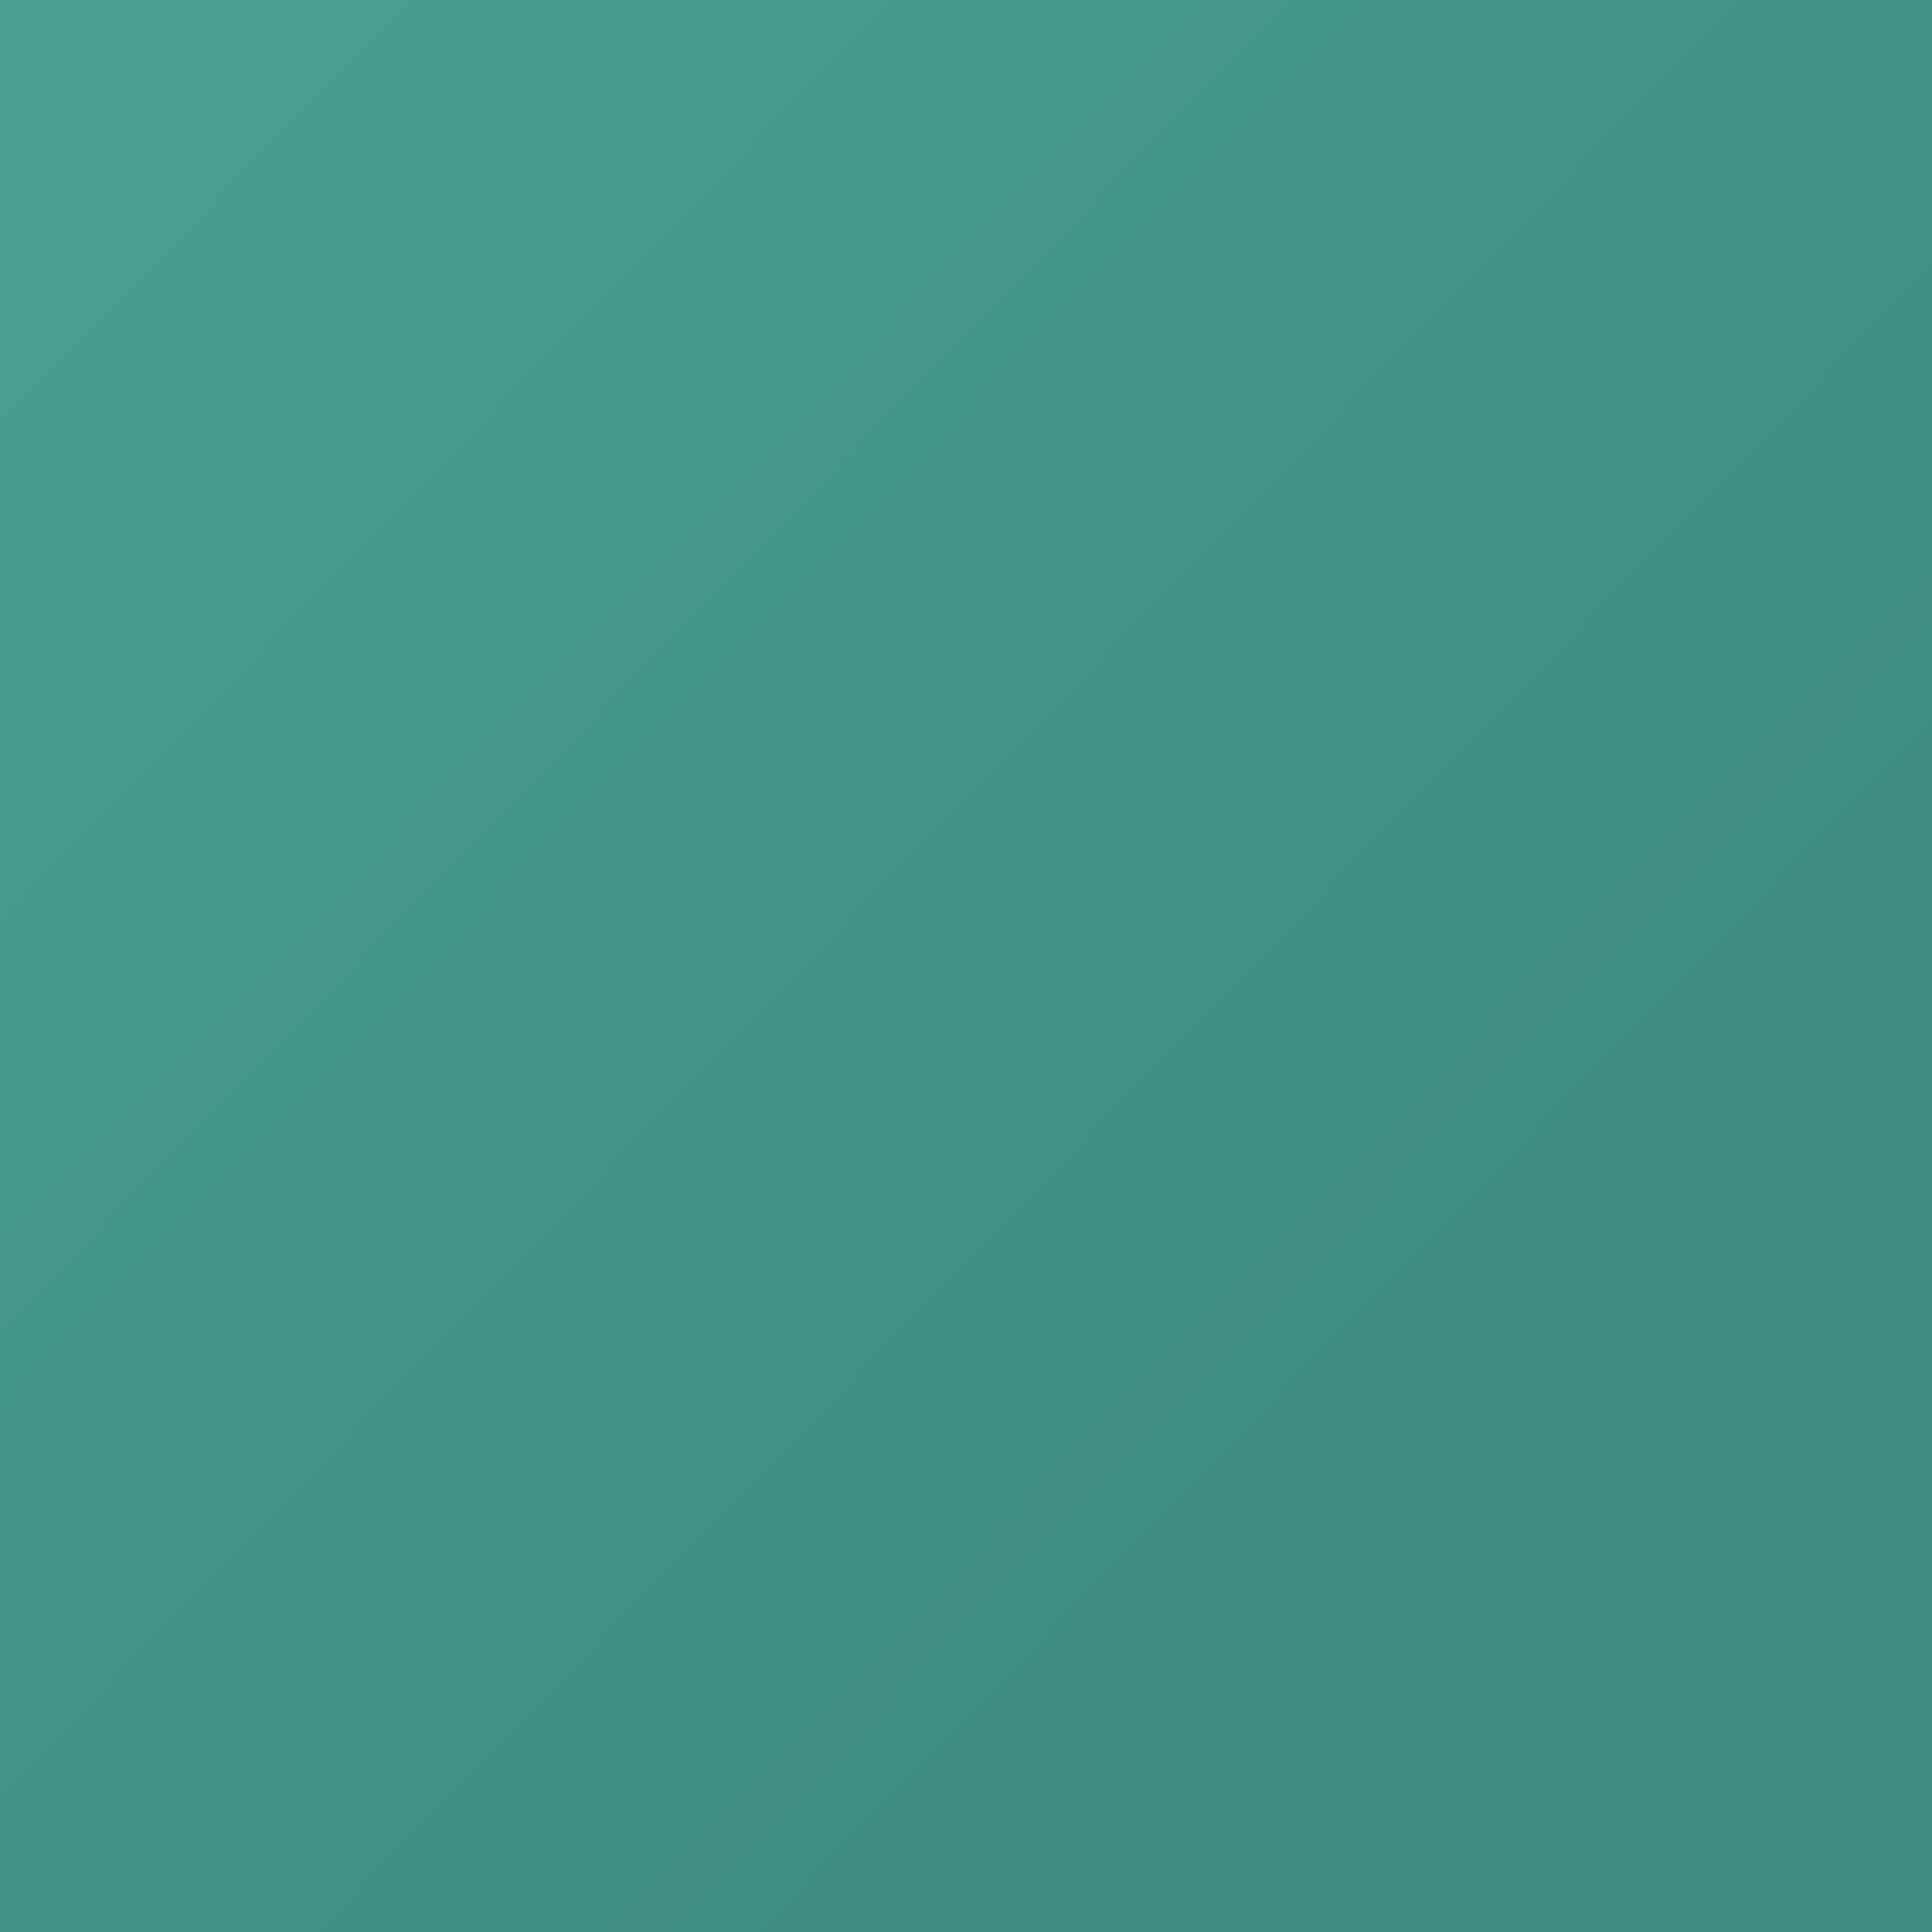
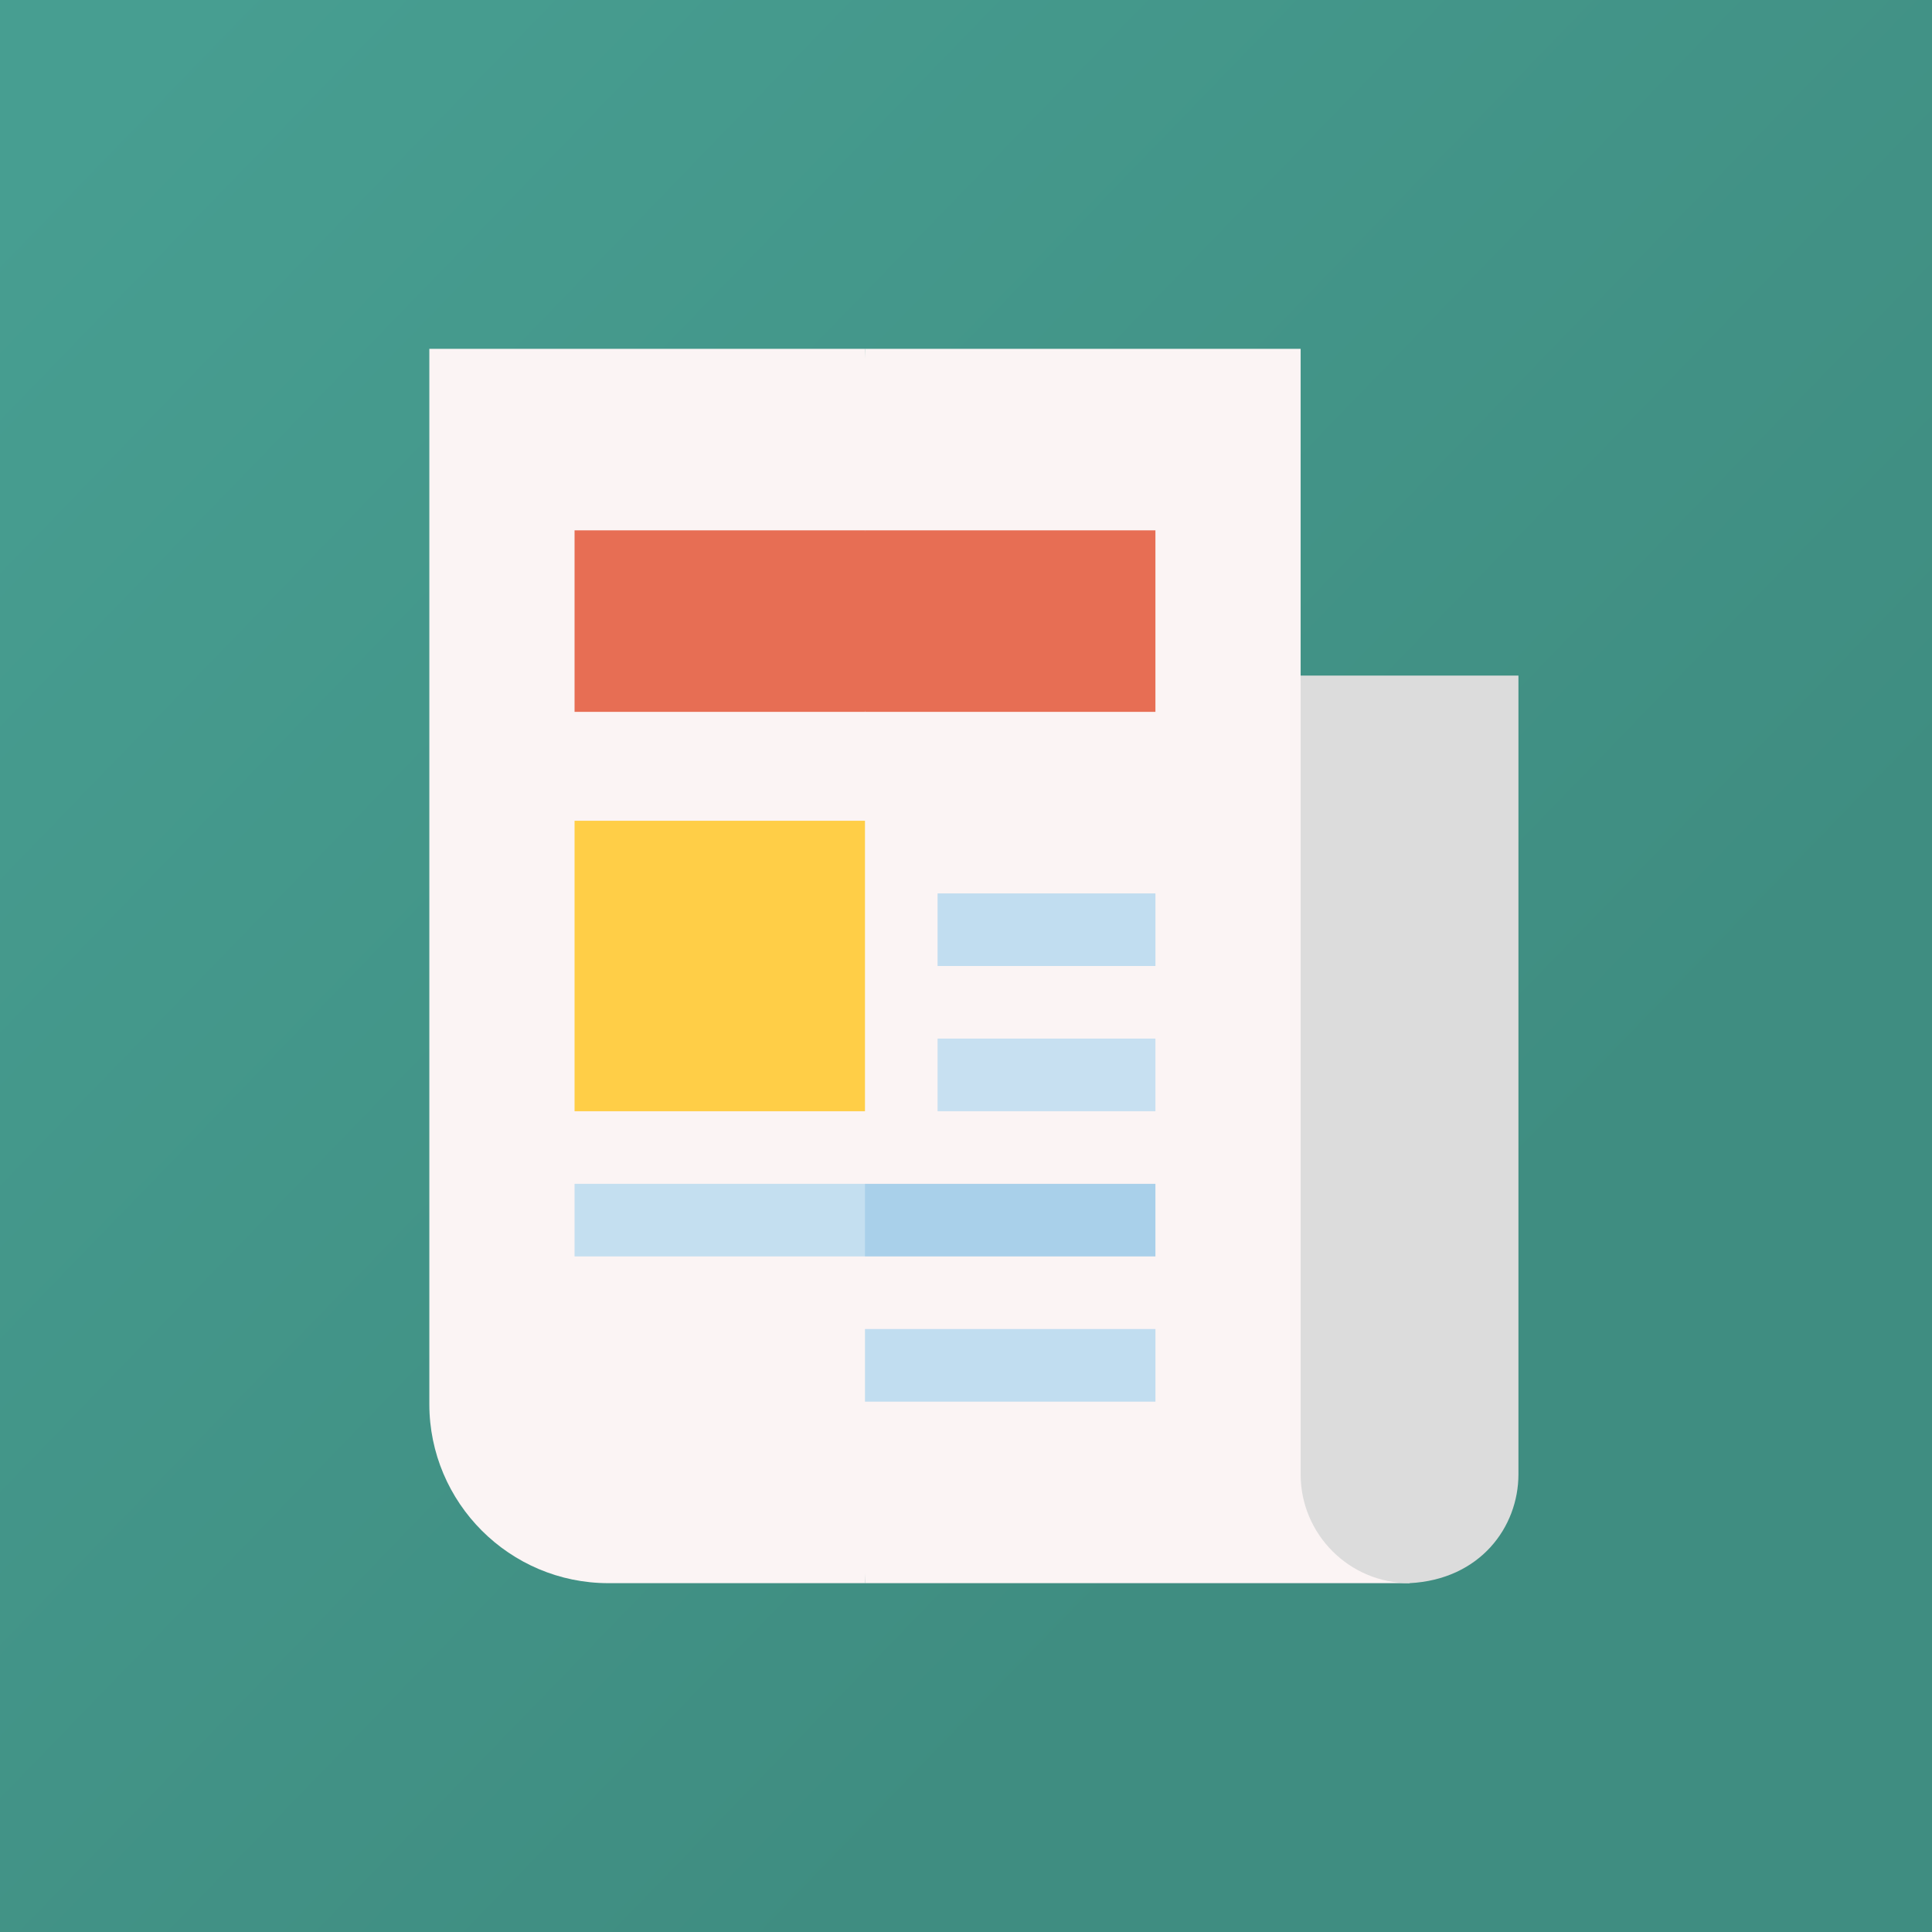
<svg xmlns="http://www.w3.org/2000/svg" width="72" height="72" viewBox="0 0 72 72" fill="none">
  <rect width="72" height="72" fill="url(#paint0_linear)" />
+   <g clip-path="url(#clip0)">
+     <path d="M16 13V52.325C16 56.006 18.994 59 22.674 59H32.235L33.588 36L32.235 13C31.333 13 16.902 13 16 13Z" fill="#FBF4F4" />
+     <path d="M52.529 59L48.471 25.177C48.471 23.703 48.471 14.483 48.471 13C47.569 13 33.137 13 32.235 13V59H52.529Z" fill="#FBF4F4" />
+     <path d="M48.471 25.177V54.941C48.471 57.183 50.288 59 52.529 59C55.156 58.866 56.588 56.914 56.588 54.941C56.588 53.288 56.588 26.829 56.588 25.177C55.606 25.177 49.459 25.177 48.471 25.177Z" fill="#DCDCDC" />
+     <path d="M32.235 41.412C30.926 41.412 22.73 41.412 21.412 41.412C21.412 40.102 21.412 31.907 21.412 30.588H32.235V41.412Z" fill="#FFCE47" />
+     <path d="M43.059 52.235C41.749 52.235 33.553 52.235 32.235 52.235C32.235 51.289 32.235 50.476 32.235 49.529H43.059V52.235Z" fill="#C1DDF0" />
+     <path d="M43.059 41.412C42.077 41.412 35.93 41.412 34.941 41.412C34.941 40.465 34.941 39.652 34.941 38.706H43.059V41.412Z" fill="#C7E0F1" />
+     <path d="M43.059 36C42.077 36 35.93 36 34.941 36C34.941 35.054 34.941 34.24 34.941 33.294H43.059V36Z" fill="#C1DDF0" />
+     <path d="M21.412 19.765V26.529H32.235L33.588 23.147L32.235 19.765C30.926 19.765 22.73 19.765 21.412 19.765Z" fill="#E76E54" />
+     <path d="M43.059 19.765C41.749 19.765 33.553 19.765 32.235 19.765V26.529H43.059C43.059 24.708 43.059 20.826 43.059 19.765Z" fill="#E76E54" />
+     <path d="M21.412 44.118V46.824H32.235L33.588 45.471L32.235 44.118C30.926 44.118 22.73 44.118 21.412 44.118Z" fill="#C4DFF0" />
+     <path d="M43.059 44.118C41.749 44.118 33.553 44.118 32.235 44.118V46.824H43.059C43.059 45.877 43.059 45.064 43.059 44.118Z" fill="#A9D0EA" />
+   </g>
  <defs>
    <linearGradient id="paint0_linear" x1="-1.32866e-06" y1="7.128" x2="48.454" y2="54.047" gradientUnits="userSpaceOnUse">
      <stop stop-color="#479E91" />
      <stop offset="1" stop-color="#3F8D81" />
    </linearGradient>
+     <clipPath id="clip0">
+       <rect width="46" height="46" fill="white" transform="translate(13 13)" />
+     </clipPath>
  </defs>
</svg>
